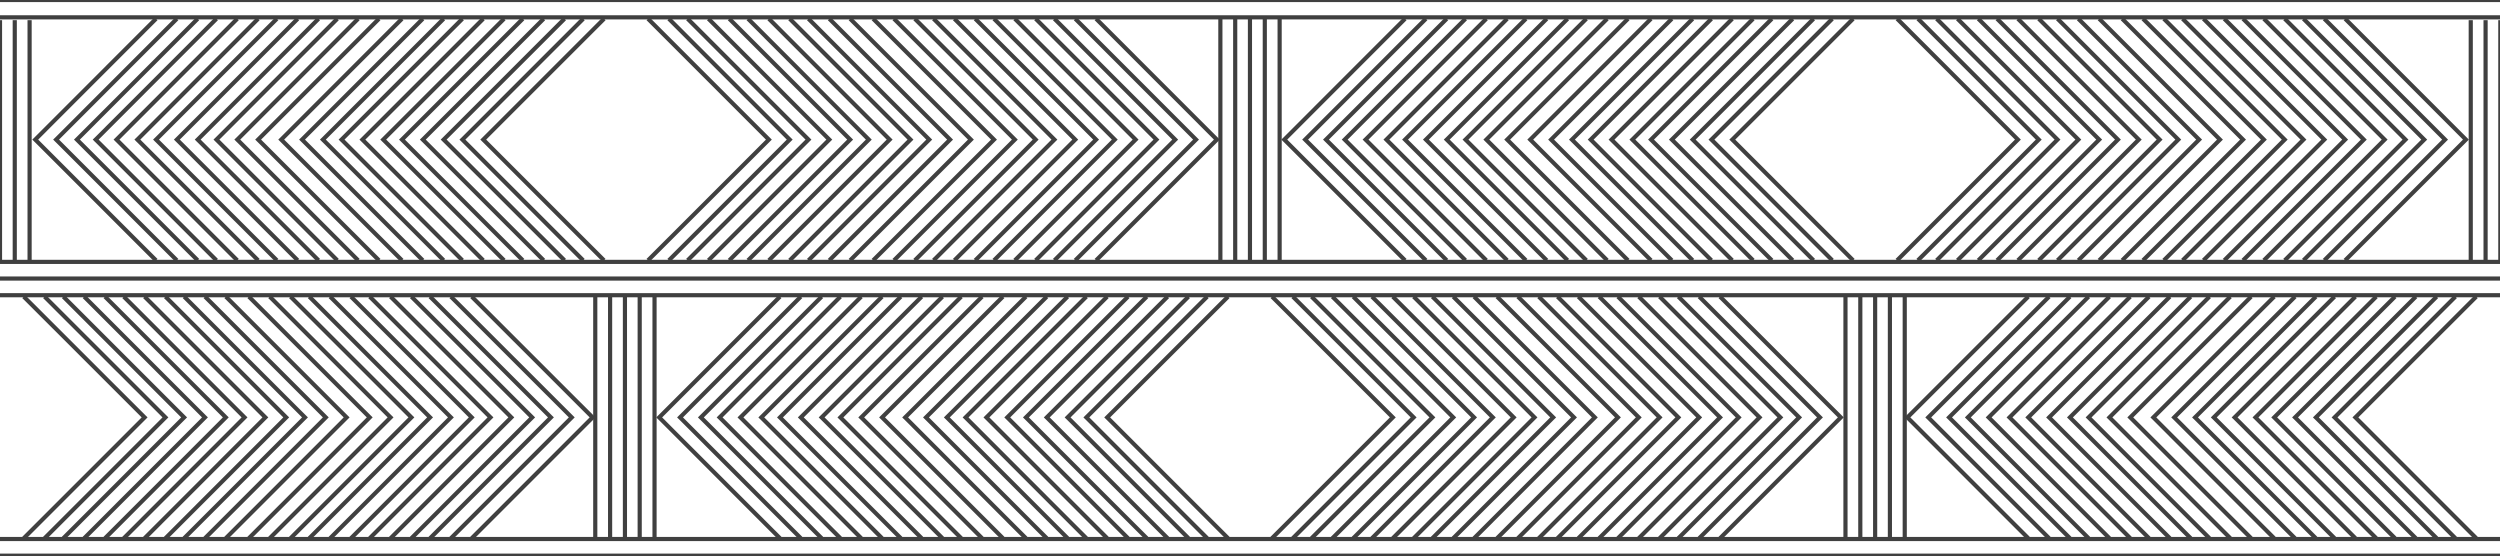
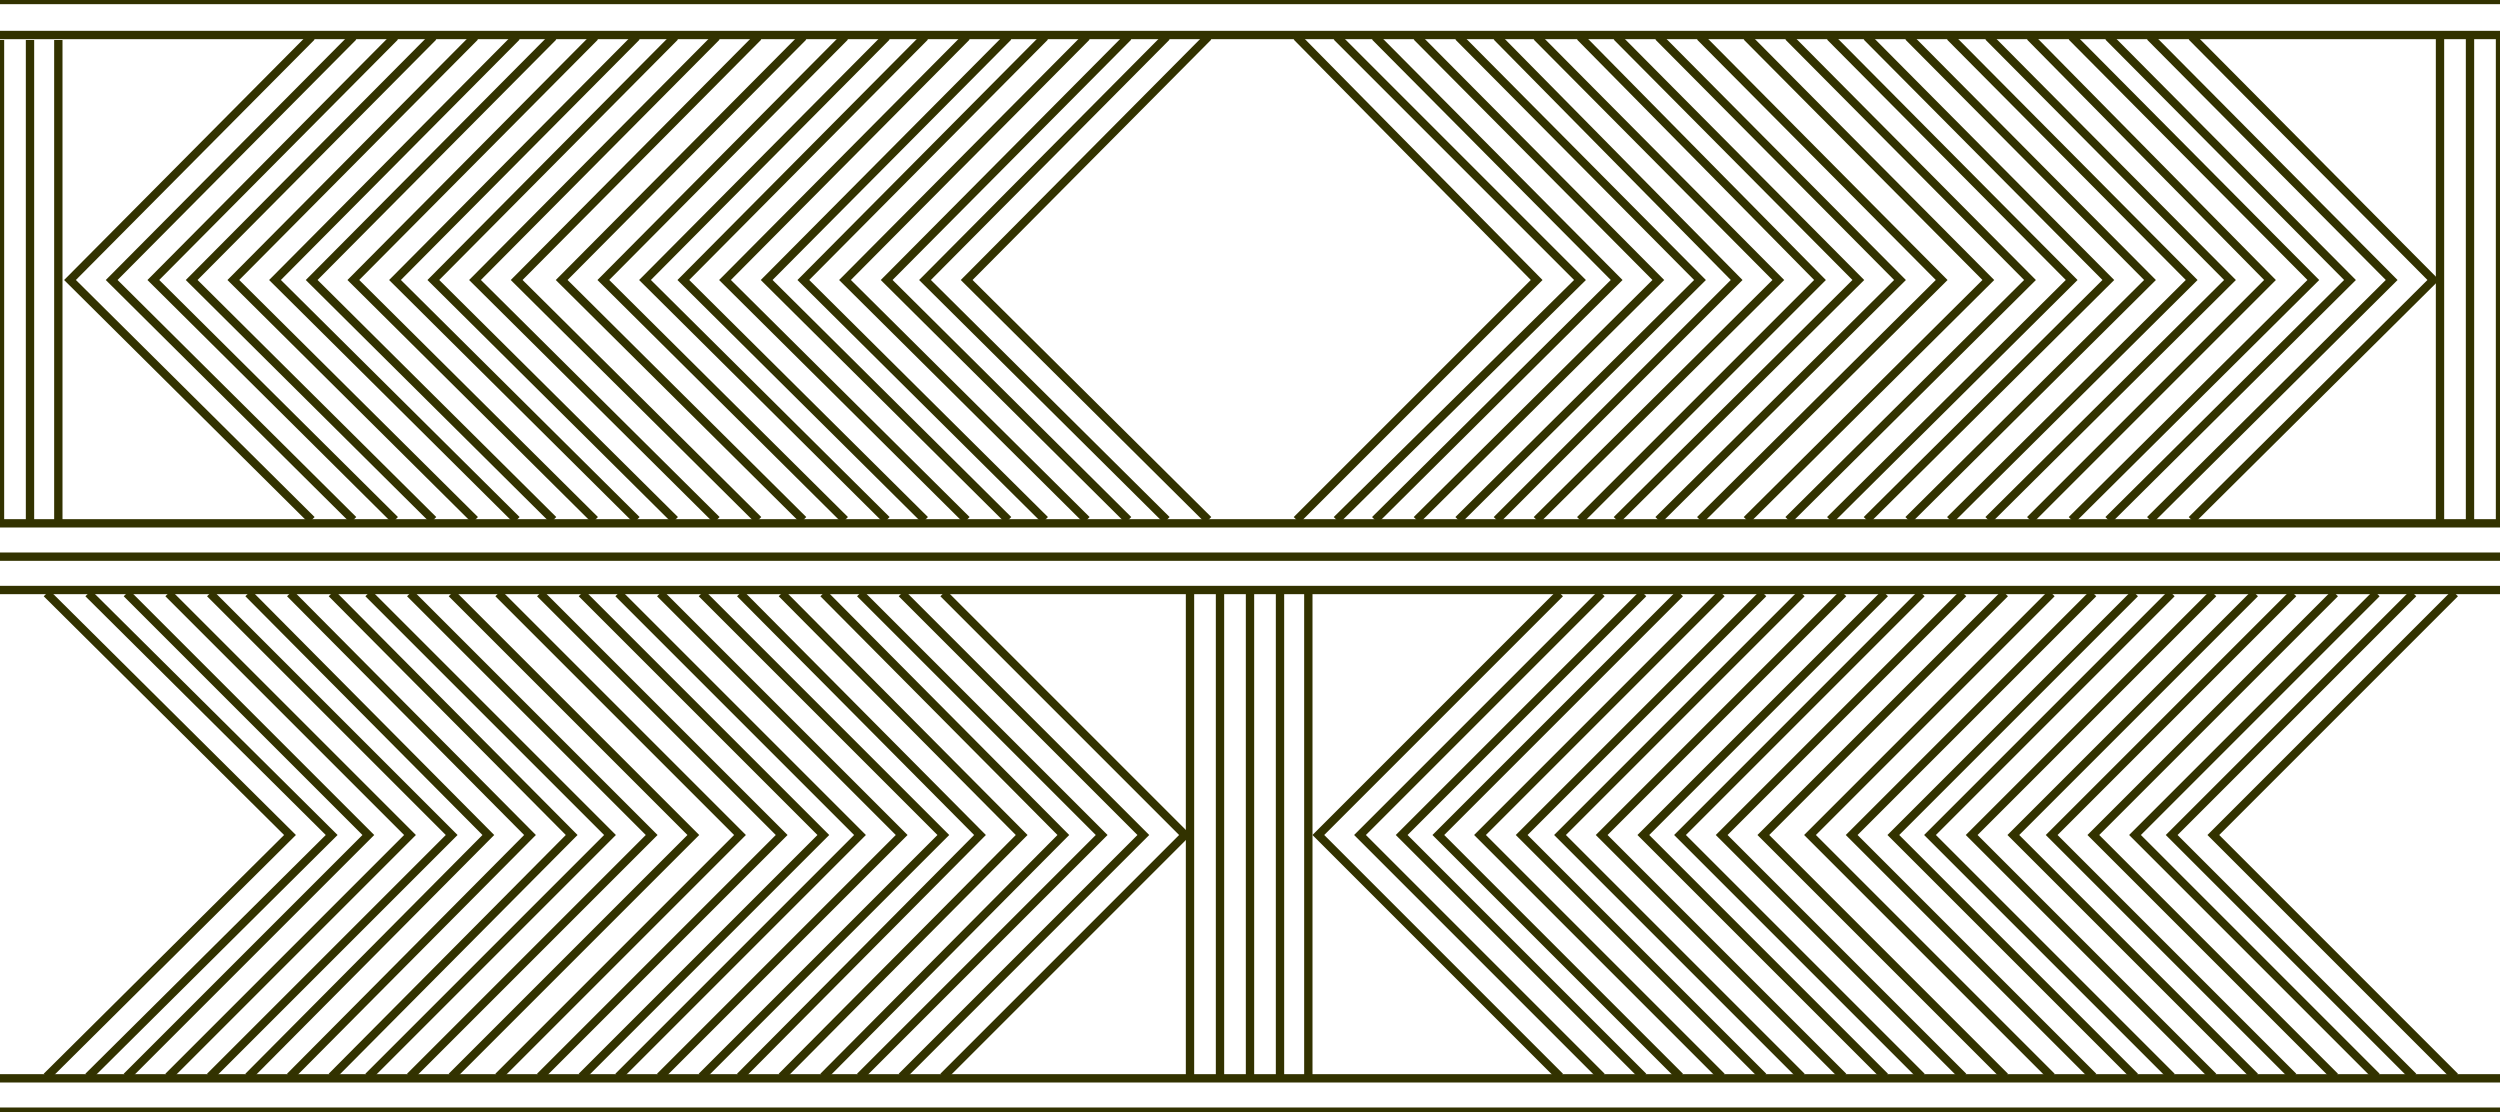
- <svg xmlns="http://www.w3.org/2000/svg" version="1.1" id="Layer_1" x="0px" y="0px" viewBox="0 0 299.95 66.67" style="enable-background:new 0 0 299.95 66.67;" xml:space="preserve">
+ <svg xmlns="http://www.w3.org/2000/svg" version="1.1" id="Layer_1" x="0px" y="0px" viewBox="0 0 150 66.7" style="enable-background:new 0 0 150 66.7;" xml:space="preserve">
  <style type="text/css">
- 	.st0{fill:none;stroke:#404040;stroke-width:0.5;stroke-miterlimit:10;}
+ 	.st0{fill:none;stroke:#323200;stroke-width:0.5;stroke-miterlimit:10;}
</style>
  <g>
-     <line class="st0" x1="-0.02" y1="33.42" x2="299.98" y2="33.42" />
-     <line class="st0" x1="-0.02" y1="31.42" x2="299.98" y2="31.42" />
-     <line class="st0" x1="-0.02" y1="35.42" x2="299.98" y2="35.42" />
-   </g>
-   <g>
-     <line class="st0" x1="-0.03" y1="66.67" x2="299.98" y2="66.67" />
-     <line class="st0" x1="-0.03" y1="64.67" x2="299.98" y2="64.67" />
-   </g>
-   <line class="st0" x1="-0.02" y1="2.08" x2="299.98" y2="2.08" />
-   <line class="st0" x1="-0.03" y1="0" x2="299.98" y2="0" />
-   <g>
-     <line class="st0" x1="149.97" y1="2.25" x2="149.97" y2="31.25" />
-     <line class="st0" x1="151.75" y1="2.25" x2="151.75" y2="31.25" />
-     <line class="st0" x1="153.53" y1="2.25" x2="153.53" y2="31.25" />
-     <line class="st0" x1="148.2" y1="2.25" x2="148.2" y2="31.25" />
-     <line class="st0" x1="146.42" y1="2.25" x2="146.42" y2="31.25" />
-   </g>
-   <g>
-     <line class="st0" x1="0" y1="2.42" x2="0" y2="31.42" />
-     <line class="st0" x1="1.77" y1="2.42" x2="1.77" y2="31.42" />
-     <line class="st0" x1="3.55" y1="2.42" x2="3.55" y2="31.42" />
-   </g>
-   <g>
-     <line class="st0" x1="74.98" y1="35.58" x2="74.98" y2="64.58" />
-     <line class="st0" x1="76.75" y1="35.58" x2="76.75" y2="64.58" />
-     <line class="st0" x1="78.53" y1="35.58" x2="78.53" y2="64.58" />
-     <line class="st0" x1="73.2" y1="35.58" x2="73.2" y2="64.58" />
-     <line class="st0" x1="71.42" y1="35.58" x2="71.42" y2="64.58" />
-   </g>
-   <g>
-     <line class="st0" x1="224.98" y1="35.58" x2="224.98" y2="64.58" />
-     <line class="st0" x1="226.75" y1="35.58" x2="226.75" y2="64.58" />
-     <line class="st0" x1="228.53" y1="35.58" x2="228.53" y2="64.58" />
-     <line class="st0" x1="223.2" y1="35.58" x2="223.2" y2="64.58" />
-     <line class="st0" x1="221.42" y1="35.58" x2="221.42" y2="64.58" />
-   </g>
-   <g>
-     <line class="st0" x1="299.99" y1="2.42" x2="299.99" y2="31.42" />
-     <line class="st0" x1="298.22" y1="2.42" x2="298.22" y2="31.42" />
-     <line class="st0" x1="296.44" y1="2.42" x2="296.44" y2="31.42" />
-   </g>
-   <g>
-     <polyline class="st0" points="18.72,2.25 4.23,16.75 18.72,31.24  " />
-     <polyline class="st0" points="21.22,2.25 6.73,16.75 21.22,31.24  " />
-     <polyline class="st0" points="23.72,2.25 9.23,16.75 23.72,31.24  " />
-     <polyline class="st0" points="25.97,2.25 11.48,16.75 25.97,31.24  " />
-     <polyline class="st0" points="28.47,2.25 13.98,16.75 28.47,31.24  " />
-     <polyline class="st0" points="30.97,2.25 16.48,16.75 30.97,31.24  " />
-     <polyline class="st0" points="33.22,2.25 18.72,16.75 33.22,31.24  " />
-     <polyline class="st0" points="35.72,2.25 21.22,16.75 35.72,31.24  " />
-     <polyline class="st0" points="38.22,2.25 23.72,16.75 38.22,31.24  " />
-     <polyline class="st0" points="40.47,2.25 25.97,16.75 40.47,31.24  " />
-     <polyline class="st0" points="42.97,2.25 28.47,16.75 42.97,31.24  " />
-     <polyline class="st0" points="45.47,2.25 30.97,16.75 45.47,31.24  " />
-     <polyline class="st0" points="48.23,2.25 33.74,16.75 48.23,31.24  " />
-     <polyline class="st0" points="50.73,2.25 36.24,16.75 50.73,31.24  " />
-     <polyline class="st0" points="53.23,2.25 38.74,16.75 53.23,31.24  " />
-     <polyline class="st0" points="55.48,2.25 40.98,16.75 55.48,31.24  " />
-     <polyline class="st0" points="57.98,2.25 43.48,16.75 57.98,31.24  " />
-     <polyline class="st0" points="60.48,2.25 45.98,16.75 60.48,31.24  " />
-     <polyline class="st0" points="62.73,2.25 48.23,16.75 62.73,31.24  " />
-     <polyline class="st0" points="65.23,2.25 50.73,16.75 65.23,31.24  " />
-     <polyline class="st0" points="67.73,2.25 53.23,16.75 67.73,31.24  " />
-     <polyline class="st0" points="69.98,2.25 55.48,16.75 69.97,31.24  " />
-     <polyline class="st0" points="72.48,2.25 57.98,16.75 72.47,31.24  " />
-   </g>
-   <g>
-     <polyline class="st0" points="131.51,31.24 146,16.75 131.51,2.25  " />
-     <polyline class="st0" points="129.01,31.24 143.5,16.75 129.01,2.25  " />
-     <polyline class="st0" points="126.51,31.24 141,16.75 126.51,2.25  " />
-     <polyline class="st0" points="124.26,31.24 138.75,16.75 124.26,2.25  " />
-     <polyline class="st0" points="121.76,31.24 136.25,16.75 121.76,2.25  " />
-     <polyline class="st0" points="119.26,31.24 133.75,16.75 119.26,2.25  " />
-     <polyline class="st0" points="117.01,31.24 131.51,16.75 117.01,2.25  " />
-     <polyline class="st0" points="114.51,31.24 129.01,16.75 114.51,2.25  " />
-     <polyline class="st0" points="112.01,31.24 126.51,16.75 112.01,2.25  " />
-     <polyline class="st0" points="109.76,31.24 124.26,16.75 109.76,2.25  " />
-     <polyline class="st0" points="107.26,31.24 121.76,16.75 107.26,2.25  " />
-     <polyline class="st0" points="104.76,31.24 119.26,16.75 104.76,2.25  " />
-     <polyline class="st0" points="102,31.24 116.49,16.75 102,2.25  " />
-     <polyline class="st0" points="99.5,31.24 113.99,16.75 99.5,2.25  " />
-     <polyline class="st0" points="97,31.24 111.49,16.75 97,2.25  " />
-     <polyline class="st0" points="94.75,31.24 109.24,16.75 94.75,2.25  " />
-     <polyline class="st0" points="92.25,31.24 106.74,16.75 92.25,2.25  " />
-     <polyline class="st0" points="89.75,31.24 104.24,16.75 89.75,2.25  " />
-     <polyline class="st0" points="87.5,31.24 102,16.75 87.5,2.25  " />
-     <polyline class="st0" points="85,31.24 99.5,16.75 85,2.25  " />
-     <polyline class="st0" points="82.5,31.24 97,16.75 82.5,2.25  " />
-     <polyline class="st0" points="80.25,31.24 94.75,16.75 80.25,2.25  " />
-     <polyline class="st0" points="77.75,31.24 92.25,16.75 77.75,2.25  " />
-   </g>
-   <g>
-     <polyline class="st0" points="168.58,2.25 154.09,16.75 168.58,31.24  " />
-     <polyline class="st0" points="171.08,2.25 156.59,16.75 171.08,31.24  " />
-     <polyline class="st0" points="173.58,2.25 159.09,16.75 173.58,31.24  " />
-     <polyline class="st0" points="175.83,2.25 161.34,16.75 175.83,31.24  " />
-     <polyline class="st0" points="178.33,2.25 163.84,16.75 178.33,31.24  " />
-     <polyline class="st0" points="180.83,2.25 166.34,16.75 180.83,31.24  " />
-     <polyline class="st0" points="183.08,2.25 168.58,16.75 183.08,31.24  " />
-     <polyline class="st0" points="185.58,2.25 171.08,16.75 185.58,31.24  " />
-     <polyline class="st0" points="188.08,2.25 173.58,16.75 188.08,31.24  " />
-     <polyline class="st0" points="190.33,2.25 175.83,16.75 190.33,31.24  " />
-     <polyline class="st0" points="192.83,2.25 178.33,16.75 192.83,31.24  " />
-     <polyline class="st0" points="195.33,2.25 180.83,16.75 195.33,31.24  " />
-     <polyline class="st0" points="198.09,2.25 183.6,16.75 198.09,31.24  " />
-     <polyline class="st0" points="200.59,2.25 186.1,16.75 200.59,31.24  " />
-     <polyline class="st0" points="203.09,2.25 188.6,16.75 203.09,31.24  " />
-     <polyline class="st0" points="205.34,2.25 190.85,16.75 205.34,31.24  " />
-     <polyline class="st0" points="207.84,2.25 193.35,16.75 207.84,31.24  " />
-     <polyline class="st0" points="210.34,2.25 195.85,16.75 210.34,31.24  " />
-     <polyline class="st0" points="212.59,2.25 198.09,16.75 212.59,31.24  " />
-     <polyline class="st0" points="215.09,2.25 200.59,16.75 215.09,31.24  " />
-     <polyline class="st0" points="217.59,2.25 203.09,16.75 217.59,31.24  " />
-     <polyline class="st0" points="219.84,2.25 205.34,16.75 219.84,31.24  " />
-     <polyline class="st0" points="222.34,2.25 207.84,16.75 222.34,31.24  " />
-   </g>
-   <g>
-     <polyline class="st0" points="281.37,31.24 295.86,16.75 281.37,2.25  " />
-     <polyline class="st0" points="278.87,31.24 293.36,16.75 278.87,2.25  " />
-     <polyline class="st0" points="276.37,31.24 290.86,16.75 276.37,2.25  " />
-     <polyline class="st0" points="274.12,31.24 288.61,16.75 274.12,2.25  " />
-     <polyline class="st0" points="271.62,31.24 286.11,16.75 271.62,2.25  " />
-     <polyline class="st0" points="269.12,31.24 283.61,16.75 269.12,2.25  " />
-     <polyline class="st0" points="266.87,31.24 281.37,16.75 266.87,2.25  " />
-     <polyline class="st0" points="264.37,31.24 278.87,16.75 264.37,2.25  " />
-     <polyline class="st0" points="261.87,31.24 276.37,16.75 261.87,2.25  " />
-     <polyline class="st0" points="259.62,31.24 274.12,16.75 259.62,2.25  " />
-     <polyline class="st0" points="257.12,31.24 271.62,16.75 257.12,2.25  " />
-     <polyline class="st0" points="254.62,31.24 269.12,16.75 254.62,2.25  " />
-     <polyline class="st0" points="251.86,31.24 266.35,16.75 251.86,2.25  " />
-     <polyline class="st0" points="249.36,31.24 263.85,16.75 249.36,2.25  " />
-     <polyline class="st0" points="246.86,31.24 261.35,16.75 246.86,2.25  " />
-     <polyline class="st0" points="244.61,31.24 259.11,16.75 244.61,2.25  " />
-     <polyline class="st0" points="242.11,31.24 256.61,16.75 242.11,2.25  " />
-     <polyline class="st0" points="239.61,31.24 254.11,16.75 239.61,2.25  " />
-     <polyline class="st0" points="237.36,31.24 251.86,16.75 237.36,2.25  " />
-     <polyline class="st0" points="234.86,31.24 249.36,16.75 234.86,2.25  " />
-     <polyline class="st0" points="232.36,31.24 246.86,16.75 232.36,2.25  " />
-     <polyline class="st0" points="230.11,31.24 244.61,16.75 230.12,2.25  " />
-     <polyline class="st0" points="227.61,31.24 242.11,16.75 227.62,2.25  " />
-   </g>
-   <g>
-     <polyline class="st0" points="93.58,35.59 79.09,50.08 93.58,64.58  " />
-     <polyline class="st0" points="96.08,35.59 81.59,50.08 96.08,64.58  " />
-     <polyline class="st0" points="98.58,35.59 84.09,50.08 98.58,64.58  " />
-     <polyline class="st0" points="100.83,35.59 86.34,50.08 100.83,64.58  " />
-     <polyline class="st0" points="103.33,35.59 88.84,50.08 103.33,64.58  " />
-     <polyline class="st0" points="105.83,35.59 91.34,50.08 105.83,64.58  " />
-     <polyline class="st0" points="108.08,35.59 93.58,50.08 108.08,64.58  " />
-     <polyline class="st0" points="110.58,35.59 96.08,50.08 110.58,64.58  " />
-     <polyline class="st0" points="113.08,35.59 98.58,50.08 113.08,64.58  " />
-     <polyline class="st0" points="115.33,35.59 100.83,50.08 115.33,64.58  " />
-     <polyline class="st0" points="117.83,35.59 103.33,50.08 117.83,64.58  " />
-     <polyline class="st0" points="120.33,35.59 105.83,50.08 120.33,64.58  " />
-     <polyline class="st0" points="123.09,35.59 108.6,50.08 123.09,64.58  " />
-     <polyline class="st0" points="125.59,35.59 111.1,50.08 125.59,64.58  " />
-     <polyline class="st0" points="128.09,35.59 113.6,50.08 128.09,64.58  " />
-     <polyline class="st0" points="130.34,35.59 115.85,50.08 130.34,64.58  " />
-     <polyline class="st0" points="132.84,35.59 118.35,50.08 132.84,64.58  " />
-     <polyline class="st0" points="135.34,35.59 120.85,50.08 135.34,64.58  " />
-     <polyline class="st0" points="137.59,35.59 123.09,50.08 137.59,64.58  " />
-     <polyline class="st0" points="140.09,35.59 125.59,50.08 140.09,64.58  " />
-     <polyline class="st0" points="142.59,35.59 128.09,50.08 142.59,64.58  " />
-     <polyline class="st0" points="144.84,35.59 130.34,50.08 144.84,64.58  " />
-     <polyline class="st0" points="147.34,35.59 132.84,50.08 147.34,64.58  " />
-   </g>
-   <g>
-     <polyline class="st0" points="243.35,35.59 228.85,50.08 243.35,64.58  " />
-     <polyline class="st0" points="245.85,35.59 231.35,50.08 245.85,64.58  " />
-     <polyline class="st0" points="248.35,35.59 233.85,50.08 248.35,64.58  " />
-     <polyline class="st0" points="250.59,35.59 236.1,50.08 250.59,64.58  " />
-     <polyline class="st0" points="253.09,35.59 238.6,50.08 253.09,64.58  " />
-     <polyline class="st0" points="255.59,35.59 241.1,50.08 255.59,64.58  " />
-     <polyline class="st0" points="257.84,35.59 243.35,50.08 257.84,64.58  " />
-     <polyline class="st0" points="260.34,35.59 245.85,50.08 260.34,64.58  " />
-     <polyline class="st0" points="262.84,35.59 248.35,50.08 262.84,64.58  " />
-     <polyline class="st0" points="265.09,35.59 250.59,50.08 265.09,64.58  " />
-     <polyline class="st0" points="267.59,35.59 253.09,50.08 267.59,64.58  " />
-     <polyline class="st0" points="270.09,35.59 255.59,50.08 270.09,64.58  " />
-     <polyline class="st0" points="272.86,35.59 258.36,50.08 272.85,64.58  " />
-     <polyline class="st0" points="275.36,35.59 260.86,50.08 275.35,64.58  " />
-     <polyline class="st0" points="277.86,35.59 263.36,50.08 277.85,64.58  " />
-     <polyline class="st0" points="280.1,35.59 265.61,50.08 280.1,64.58  " />
-     <polyline class="st0" points="282.6,35.59 268.11,50.08 282.6,64.58  " />
-     <polyline class="st0" points="285.1,35.59 270.61,50.08 285.1,64.58  " />
-     <polyline class="st0" points="287.35,35.59 272.86,50.08 287.35,64.58  " />
-     <polyline class="st0" points="289.85,35.59 275.36,50.08 289.85,64.58  " />
-     <polyline class="st0" points="292.35,35.59 277.86,50.08 292.35,64.58  " />
-     <polyline class="st0" points="294.6,35.59 280.1,50.08 294.6,64.58  " />
-     <polyline class="st0" points="297.1,35.59 282.6,50.08 297.1,64.58  " />
-   </g>
-   <g>
-     <polyline class="st0" points="206.37,64.58 220.86,50.08 206.37,35.59  " />
-     <polyline class="st0" points="203.87,64.58 218.36,50.08 203.87,35.59  " />
-     <polyline class="st0" points="201.37,64.58 215.86,50.08 201.37,35.59  " />
-     <polyline class="st0" points="199.12,64.58 213.61,50.08 199.12,35.59  " />
-     <polyline class="st0" points="196.62,64.58 211.11,50.08 196.62,35.59  " />
-     <polyline class="st0" points="194.12,64.58 208.61,50.08 194.12,35.59  " />
-     <polyline class="st0" points="191.87,64.58 206.37,50.08 191.87,35.59  " />
-     <polyline class="st0" points="189.37,64.58 203.87,50.08 189.37,35.59  " />
-     <polyline class="st0" points="186.87,64.58 201.37,50.08 186.87,35.59  " />
-     <polyline class="st0" points="184.62,64.58 199.12,50.08 184.62,35.59  " />
-     <polyline class="st0" points="182.12,64.58 196.62,50.08 182.12,35.59  " />
-     <polyline class="st0" points="179.62,64.58 194.12,50.08 179.62,35.59  " />
-     <polyline class="st0" points="176.86,64.58 191.35,50.08 176.86,35.59  " />
-     <polyline class="st0" points="174.36,64.58 188.85,50.08 174.36,35.59  " />
-     <polyline class="st0" points="171.86,64.58 186.35,50.08 171.86,35.59  " />
-     <polyline class="st0" points="169.61,64.58 184.11,50.08 169.61,35.59  " />
-     <polyline class="st0" points="167.11,64.58 181.61,50.08 167.11,35.59  " />
-     <polyline class="st0" points="164.61,64.58 179.11,50.08 164.61,35.59  " />
-     <polyline class="st0" points="162.36,64.58 176.86,50.08 162.36,35.59  " />
-     <polyline class="st0" points="159.86,64.58 174.36,50.08 159.86,35.59  " />
-     <polyline class="st0" points="157.36,64.58 171.86,50.08 157.36,35.59  " />
-     <polyline class="st0" points="155.11,64.58 169.61,50.08 155.12,35.59  " />
-     <polyline class="st0" points="152.61,64.58 167.11,50.08 152.62,35.59  " />
-   </g>
-   <g>
-     <polyline class="st0" points="56.6,64.58 71.1,50.08 56.6,35.59  " />
-     <polyline class="st0" points="54.1,64.58 68.6,50.08 54.1,35.59  " />
-     <polyline class="st0" points="51.6,64.58 66.1,50.08 51.6,35.59  " />
-     <polyline class="st0" points="49.36,64.58 63.85,50.08 49.36,35.59  " />
-     <polyline class="st0" points="46.86,64.58 61.35,50.08 46.86,35.59  " />
-     <polyline class="st0" points="44.36,64.58 58.85,50.08 44.36,35.59  " />
-     <polyline class="st0" points="42.11,64.58 56.6,50.08 42.11,35.59  " />
-     <polyline class="st0" points="39.61,64.58 54.1,50.08 39.61,35.59  " />
-     <polyline class="st0" points="37.11,64.58 51.6,50.08 37.11,35.59  " />
-     <polyline class="st0" points="34.86,64.58 49.36,50.08 34.86,35.59  " />
-     <polyline class="st0" points="32.36,64.58 46.86,50.08 32.36,35.59  " />
-     <polyline class="st0" points="29.86,64.58 44.36,50.08 29.86,35.59  " />
-     <polyline class="st0" points="27.09,64.58 41.59,50.08 27.1,35.59  " />
-     <polyline class="st0" points="24.59,64.58 39.09,50.08 24.6,35.59  " />
-     <polyline class="st0" points="22.09,64.58 36.59,50.08 22.1,35.59  " />
-     <polyline class="st0" points="19.85,64.58 34.34,50.08 19.85,35.59  " />
-     <polyline class="st0" points="17.35,64.58 31.84,50.08 17.35,35.59  " />
-     <polyline class="st0" points="14.85,64.58 29.34,50.08 14.85,35.59  " />
-     <polyline class="st0" points="12.6,64.58 27.09,50.08 12.6,35.59  " />
-     <polyline class="st0" points="10.1,64.58 24.59,50.08 10.1,35.59  " />
-     <polyline class="st0" points="7.6,64.58 22.09,50.08 7.6,35.59  " />
-     <polyline class="st0" points="5.35,64.58 19.85,50.08 5.35,35.59  " />
-     <polyline class="st0" points="2.85,64.58 17.35,50.08 2.85,35.59  " />
+     <line class="st0" x1="0" y1="33.4" x2="300" y2="33.4" />
+     <line class="st0" x1="0" y1="31.4" x2="300" y2="31.4" />
+     <line class="st0" x1="0" y1="35.4" x2="300" y2="35.4" />
+   </g>
+   <g>
+     <line class="st0" x1="0" y1="66.7" x2="300" y2="66.7" />
+     <line class="st0" x1="0" y1="64.7" x2="300" y2="64.7" />
+   </g>
+   <line class="st0" x1="0" y1="2.1" x2="300" y2="2.1" />
+   <line class="st0" x1="0" y1="0" x2="300" y2="0" />
+   <g>
+     <line class="st0" x1="150" y1="2.2" x2="150" y2="31.2" />
+     <line class="st0" x1="151.8" y1="2.2" x2="151.8" y2="31.2" />
+     <line class="st0" x1="153.5" y1="2.2" x2="153.5" y2="31.2" />
+     <line class="st0" x1="148.2" y1="2.2" x2="148.2" y2="31.2" />
+     <line class="st0" x1="146.4" y1="2.2" x2="146.4" y2="31.2" />
+   </g>
+   <g>
+     <line class="st0" x1="0" y1="2.4" x2="0" y2="31.4" />
+     <line class="st0" x1="1.8" y1="2.4" x2="1.8" y2="31.4" />
+     <line class="st0" x1="3.5" y1="2.4" x2="3.5" y2="31.4" />
+   </g>
+   <g>
+     <line class="st0" x1="75" y1="35.6" x2="75" y2="64.6" />
+     <line class="st0" x1="76.8" y1="35.6" x2="76.8" y2="64.6" />
+     <line class="st0" x1="78.5" y1="35.6" x2="78.5" y2="64.6" />
+     <line class="st0" x1="73.2" y1="35.6" x2="73.2" y2="64.6" />
+     <line class="st0" x1="71.4" y1="35.6" x2="71.4" y2="64.6" />
+   </g>
+   <g>
+     <line class="st0" x1="225" y1="35.6" x2="225" y2="64.6" />
+     <line class="st0" x1="226.8" y1="35.6" x2="226.8" y2="64.6" />
+     <line class="st0" x1="228.5" y1="35.6" x2="228.5" y2="64.6" />
+     <line class="st0" x1="223.2" y1="35.6" x2="223.2" y2="64.6" />
+     <line class="st0" x1="221.4" y1="35.6" x2="221.4" y2="64.6" />
+   </g>
+   <g>
+     <line class="st0" x1="300" y1="2.4" x2="300" y2="31.4" />
+     <line class="st0" x1="298.2" y1="2.4" x2="298.2" y2="31.4" />
+     <line class="st0" x1="296.4" y1="2.4" x2="296.4" y2="31.4" />
+   </g>
+   <g>
+     <polyline class="st0" points="18.7,2.2 4.2,16.8 18.7,31.2  " />
+     <polyline class="st0" points="21.2,2.2 6.7,16.8 21.2,31.2  " />
+     <polyline class="st0" points="23.7,2.2 9.2,16.8 23.7,31.2  " />
+     <polyline class="st0" points="26,2.2 11.5,16.8 26,31.2  " />
+     <polyline class="st0" points="28.5,2.2 14,16.8 28.5,31.2  " />
+     <polyline class="st0" points="31,2.2 16.5,16.8 31,31.2  " />
+     <polyline class="st0" points="33.2,2.2 18.7,16.8 33.2,31.2  " />
+     <polyline class="st0" points="35.7,2.2 21.2,16.8 35.7,31.2  " />
+     <polyline class="st0" points="38.2,2.2 23.7,16.8 38.2,31.2  " />
+     <polyline class="st0" points="40.5,2.2 26,16.8 40.5,31.2  " />
+     <polyline class="st0" points="43,2.2 28.5,16.8 43,31.2  " />
+     <polyline class="st0" points="45.5,2.2 31,16.8 45.5,31.2  " />
+     <polyline class="st0" points="48.2,2.2 33.7,16.8 48.2,31.2  " />
+     <polyline class="st0" points="50.7,2.2 36.2,16.8 50.7,31.2  " />
+     <polyline class="st0" points="53.2,2.2 38.7,16.8 53.2,31.2  " />
+     <polyline class="st0" points="55.5,2.2 41,16.8 55.5,31.2  " />
+     <polyline class="st0" points="58,2.2 43.5,16.8 58,31.2  " />
+     <polyline class="st0" points="60.5,2.2 46,16.8 60.5,31.2  " />
+     <polyline class="st0" points="62.7,2.2 48.2,16.8 62.7,31.2  " />
+     <polyline class="st0" points="65.2,2.2 50.7,16.8 65.2,31.2  " />
+     <polyline class="st0" points="67.7,2.2 53.2,16.8 67.7,31.2  " />
+     <polyline class="st0" points="70,2.2 55.5,16.8 70,31.2  " />
+     <polyline class="st0" points="72.5,2.2 58,16.8 72.5,31.2  " />
+   </g>
+   <g>
+     <polyline class="st0" points="131.5,31.2 146,16.8 131.5,2.2  " />
+     <polyline class="st0" points="129,31.2 143.5,16.8 129,2.2  " />
+     <polyline class="st0" points="126.5,31.2 141,16.8 126.5,2.2  " />
+     <polyline class="st0" points="124.3,31.2 138.8,16.8 124.3,2.2  " />
+     <polyline class="st0" points="121.8,31.2 136.2,16.8 121.8,2.2  " />
+     <polyline class="st0" points="119.3,31.2 133.8,16.8 119.3,2.2  " />
+     <polyline class="st0" points="117,31.2 131.5,16.8 117,2.2  " />
+     <polyline class="st0" points="114.5,31.2 129,16.8 114.5,2.2  " />
+     <polyline class="st0" points="112,31.2 126.5,16.8 112,2.2  " />
+     <polyline class="st0" points="109.8,31.2 124.3,16.8 109.8,2.2  " />
+     <polyline class="st0" points="107.3,31.2 121.8,16.8 107.3,2.2  " />
+     <polyline class="st0" points="104.8,31.2 119.3,16.8 104.8,2.2  " />
+     <polyline class="st0" points="102,31.2 116.5,16.8 102,2.2  " />
+     <polyline class="st0" points="99.5,31.2 114,16.8 99.5,2.2  " />
+     <polyline class="st0" points="97,31.2 111.5,16.8 97,2.2  " />
+     <polyline class="st0" points="94.8,31.2 109.2,16.8 94.8,2.2  " />
+     <polyline class="st0" points="92.2,31.2 106.7,16.8 92.2,2.2  " />
+     <polyline class="st0" points="89.8,31.2 104.2,16.8 89.8,2.2  " />
+     <polyline class="st0" points="87.5,31.2 102,16.8 87.5,2.2  " />
+     <polyline class="st0" points="85,31.2 99.5,16.8 85,2.2  " />
+     <polyline class="st0" points="82.5,31.2 97,16.8 82.5,2.2  " />
+     <polyline class="st0" points="80.2,31.2 94.8,16.8 80.2,2.2  " />
+     <polyline class="st0" points="77.8,31.2 92.2,16.8 77.8,2.2  " />
+   </g>
+   <g>
+     <polyline class="st0" points="168.6,2.2 154.1,16.8 168.6,31.2  " />
+     <polyline class="st0" points="171.1,2.2 156.6,16.8 171.1,31.2  " />
+     <polyline class="st0" points="173.6,2.2 159.1,16.8 173.6,31.2  " />
+     <polyline class="st0" points="175.8,2.2 161.3,16.8 175.8,31.2  " />
+     <polyline class="st0" points="178.3,2.2 163.8,16.8 178.3,31.2  " />
+     <polyline class="st0" points="180.8,2.2 166.3,16.8 180.8,31.2  " />
+     <polyline class="st0" points="183.1,2.2 168.6,16.8 183.1,31.2  " />
+     <polyline class="st0" points="185.6,2.2 171.1,16.8 185.6,31.2  " />
+     <polyline class="st0" points="188.1,2.2 173.6,16.8 188.1,31.2  " />
+     <polyline class="st0" points="190.3,2.2 175.8,16.8 190.3,31.2  " />
+     <polyline class="st0" points="192.8,2.2 178.3,16.8 192.8,31.2  " />
+     <polyline class="st0" points="195.3,2.2 180.8,16.8 195.3,31.2  " />
+     <polyline class="st0" points="198.1,2.2 183.6,16.8 198.1,31.2  " />
+     <polyline class="st0" points="200.6,2.2 186.1,16.8 200.6,31.2  " />
+     <polyline class="st0" points="203.1,2.2 188.6,16.8 203.1,31.2  " />
+     <polyline class="st0" points="205.3,2.2 190.9,16.8 205.3,31.2  " />
+     <polyline class="st0" points="207.8,2.2 193.4,16.8 207.8,31.2  " />
+     <polyline class="st0" points="210.3,2.2 195.9,16.8 210.3,31.2  " />
+     <polyline class="st0" points="212.6,2.2 198.1,16.8 212.6,31.2  " />
+     <polyline class="st0" points="215.1,2.2 200.6,16.8 215.1,31.2  " />
+     <polyline class="st0" points="217.6,2.2 203.1,16.8 217.6,31.2  " />
+     <polyline class="st0" points="219.8,2.2 205.3,16.8 219.8,31.2  " />
+     <polyline class="st0" points="222.3,2.2 207.8,16.8 222.3,31.2  " />
+   </g>
+   <g>
+     <polyline class="st0" points="281.4,31.2 295.9,16.8 281.4,2.2  " />
+     <polyline class="st0" points="278.9,31.2 293.4,16.8 278.9,2.2  " />
+     <polyline class="st0" points="276.4,31.2 290.9,16.8 276.4,2.2  " />
+     <polyline class="st0" points="274.1,31.2 288.6,16.8 274.1,2.2  " />
+     <polyline class="st0" points="271.6,31.2 286.1,16.8 271.6,2.2  " />
+     <polyline class="st0" points="269.1,31.2 283.6,16.8 269.1,2.2  " />
+     <polyline class="st0" points="266.9,31.2 281.4,16.8 266.9,2.2  " />
+     <polyline class="st0" points="264.4,31.2 278.9,16.8 264.4,2.2  " />
+     <polyline class="st0" points="261.9,31.2 276.4,16.8 261.9,2.2  " />
+     <polyline class="st0" points="259.6,31.2 274.1,16.8 259.6,2.2  " />
+     <polyline class="st0" points="257.1,31.2 271.6,16.8 257.1,2.2  " />
+     <polyline class="st0" points="254.6,31.2 269.1,16.8 254.6,2.2  " />
+     <polyline class="st0" points="251.9,31.2 266.4,16.8 251.9,2.2  " />
+     <polyline class="st0" points="249.4,31.2 263.9,16.8 249.4,2.2  " />
+     <polyline class="st0" points="246.9,31.2 261.4,16.8 246.9,2.2  " />
+     <polyline class="st0" points="244.6,31.2 259.1,16.8 244.6,2.2  " />
+     <polyline class="st0" points="242.1,31.2 256.6,16.8 242.1,2.2  " />
+     <polyline class="st0" points="239.6,31.2 254.1,16.8 239.6,2.2  " />
+     <polyline class="st0" points="237.4,31.2 251.9,16.8 237.4,2.2  " />
+     <polyline class="st0" points="234.9,31.2 249.4,16.8 234.9,2.2  " />
+     <polyline class="st0" points="232.4,31.2 246.9,16.8 232.4,2.2  " />
+     <polyline class="st0" points="230.1,31.2 244.6,16.8 230.1,2.2  " />
+     <polyline class="st0" points="227.6,31.2 242.1,16.8 227.6,2.2  " />
+   </g>
+   <g>
+     <polyline class="st0" points="93.6,35.6 79.1,50.1 93.6,64.6  " />
+     <polyline class="st0" points="96.1,35.6 81.6,50.1 96.1,64.6  " />
+     <polyline class="st0" points="98.6,35.6 84.1,50.1 98.6,64.6  " />
+     <polyline class="st0" points="100.8,35.6 86.3,50.1 100.8,64.6  " />
+     <polyline class="st0" points="103.3,35.6 88.8,50.1 103.3,64.6  " />
+     <polyline class="st0" points="105.8,35.6 91.3,50.1 105.8,64.6  " />
+     <polyline class="st0" points="108.1,35.6 93.6,50.1 108.1,64.6  " />
+     <polyline class="st0" points="110.6,35.6 96.1,50.1 110.6,64.6  " />
+     <polyline class="st0" points="113.1,35.6 98.6,50.1 113.1,64.6  " />
+     <polyline class="st0" points="115.3,35.6 100.8,50.1 115.3,64.6  " />
+     <polyline class="st0" points="117.8,35.6 103.3,50.1 117.8,64.6  " />
+     <polyline class="st0" points="120.3,35.6 105.8,50.1 120.3,64.6  " />
+     <polyline class="st0" points="123.1,35.6 108.6,50.1 123.1,64.6  " />
+     <polyline class="st0" points="125.6,35.6 111.1,50.1 125.6,64.6  " />
+     <polyline class="st0" points="128.1,35.6 113.6,50.1 128.1,64.6  " />
+     <polyline class="st0" points="130.3,35.6 115.8,50.1 130.3,64.6  " />
+     <polyline class="st0" points="132.8,35.6 118.3,50.1 132.8,64.6  " />
+     <polyline class="st0" points="135.3,35.6 120.8,50.1 135.3,64.6  " />
+     <polyline class="st0" points="137.6,35.6 123.1,50.1 137.6,64.6  " />
+     <polyline class="st0" points="140.1,35.6 125.6,50.1 140.1,64.6  " />
+     <polyline class="st0" points="142.6,35.6 128.1,50.1 142.6,64.6  " />
+     <polyline class="st0" points="144.8,35.6 130.3,50.1 144.8,64.6  " />
+     <polyline class="st0" points="147.3,35.6 132.8,50.1 147.3,64.6  " />
+   </g>
+   <g>
+     <polyline class="st0" points="243.4,35.6 228.9,50.1 243.4,64.6  " />
+     <polyline class="st0" points="245.9,35.6 231.4,50.1 245.9,64.6  " />
+     <polyline class="st0" points="248.4,35.6 233.9,50.1 248.4,64.6  " />
+     <polyline class="st0" points="250.6,35.6 236.1,50.1 250.6,64.6  " />
+     <polyline class="st0" points="253.1,35.6 238.6,50.1 253.1,64.6  " />
+     <polyline class="st0" points="255.6,35.6 241.1,50.1 255.6,64.6  " />
+     <polyline class="st0" points="257.8,35.6 243.4,50.1 257.8,64.6  " />
+     <polyline class="st0" points="260.3,35.6 245.9,50.1 260.3,64.6  " />
+     <polyline class="st0" points="262.8,35.6 248.4,50.1 262.8,64.6  " />
+     <polyline class="st0" points="265.1,35.6 250.6,50.1 265.1,64.6  " />
+     <polyline class="st0" points="267.6,35.6 253.1,50.1 267.6,64.6  " />
+     <polyline class="st0" points="270.1,35.6 255.6,50.1 270.1,64.6  " />
+     <polyline class="st0" points="272.9,35.6 258.4,50.1 272.9,64.6  " />
+     <polyline class="st0" points="275.4,35.6 260.9,50.1 275.4,64.6  " />
+     <polyline class="st0" points="277.9,35.6 263.4,50.1 277.9,64.6  " />
+     <polyline class="st0" points="280.1,35.6 265.6,50.1 280.1,64.6  " />
+     <polyline class="st0" points="282.6,35.6 268.1,50.1 282.6,64.6  " />
+     <polyline class="st0" points="285.1,35.6 270.6,50.1 285.1,64.6  " />
+     <polyline class="st0" points="287.4,35.6 272.9,50.1 287.4,64.6  " />
+     <polyline class="st0" points="289.9,35.6 275.4,50.1 289.9,64.6  " />
+     <polyline class="st0" points="292.4,35.6 277.9,50.1 292.4,64.6  " />
+     <polyline class="st0" points="294.6,35.6 280.1,50.1 294.6,64.6  " />
+     <polyline class="st0" points="297.1,35.6 282.6,50.1 297.1,64.6  " />
+   </g>
+   <g>
+     <polyline class="st0" points="206.4,64.6 220.9,50.1 206.4,35.6  " />
+     <polyline class="st0" points="203.9,64.6 218.4,50.1 203.9,35.6  " />
+     <polyline class="st0" points="201.4,64.6 215.9,50.1 201.4,35.6  " />
+     <polyline class="st0" points="199.1,64.6 213.6,50.1 199.1,35.6  " />
+     <polyline class="st0" points="196.6,64.6 211.1,50.1 196.6,35.6  " />
+     <polyline class="st0" points="194.1,64.6 208.6,50.1 194.1,35.6  " />
+     <polyline class="st0" points="191.9,64.6 206.4,50.1 191.9,35.6  " />
+     <polyline class="st0" points="189.4,64.6 203.9,50.1 189.4,35.6  " />
+     <polyline class="st0" points="186.9,64.6 201.4,50.1 186.9,35.6  " />
+     <polyline class="st0" points="184.6,64.6 199.1,50.1 184.6,35.6  " />
+     <polyline class="st0" points="182.1,64.6 196.6,50.1 182.1,35.6  " />
+     <polyline class="st0" points="179.6,64.6 194.1,50.1 179.6,35.6  " />
+     <polyline class="st0" points="176.9,64.6 191.4,50.1 176.9,35.6  " />
+     <polyline class="st0" points="174.4,64.6 188.9,50.1 174.4,35.6  " />
+     <polyline class="st0" points="171.9,64.6 186.4,50.1 171.9,35.6  " />
+     <polyline class="st0" points="169.6,64.6 184.1,50.1 169.6,35.6  " />
+     <polyline class="st0" points="167.1,64.6 181.6,50.1 167.1,35.6  " />
+     <polyline class="st0" points="164.6,64.6 179.1,50.1 164.6,35.6  " />
+     <polyline class="st0" points="162.4,64.6 176.9,50.1 162.4,35.6  " />
+     <polyline class="st0" points="159.9,64.6 174.4,50.1 159.9,35.6  " />
+     <polyline class="st0" points="157.4,64.6 171.9,50.1 157.4,35.6  " />
+     <polyline class="st0" points="155.1,64.6 169.6,50.1 155.1,35.6  " />
+     <polyline class="st0" points="152.6,64.6 167.1,50.1 152.6,35.6  " />
+   </g>
+   <g>
+     <polyline class="st0" points="56.6,64.6 71.1,50.1 56.6,35.6  " />
+     <polyline class="st0" points="54.1,64.6 68.6,50.1 54.1,35.6  " />
+     <polyline class="st0" points="51.6,64.6 66.1,50.1 51.6,35.6  " />
+     <polyline class="st0" points="49.4,64.6 63.8,50.1 49.4,35.6  " />
+     <polyline class="st0" points="46.9,64.6 61.3,50.1 46.9,35.6  " />
+     <polyline class="st0" points="44.4,64.6 58.8,50.1 44.4,35.6  " />
+     <polyline class="st0" points="42.1,64.6 56.6,50.1 42.1,35.6  " />
+     <polyline class="st0" points="39.6,64.6 54.1,50.1 39.6,35.6  " />
+     <polyline class="st0" points="37.1,64.6 51.6,50.1 37.1,35.6  " />
+     <polyline class="st0" points="34.9,64.6 49.4,50.1 34.9,35.6  " />
+     <polyline class="st0" points="32.4,64.6 46.9,50.1 32.4,35.6  " />
+     <polyline class="st0" points="29.9,64.6 44.4,50.1 29.9,35.6  " />
+     <polyline class="st0" points="27.1,64.6 41.6,50.1 27.1,35.6  " />
+     <polyline class="st0" points="24.6,64.6 39.1,50.1 24.6,35.6  " />
+     <polyline class="st0" points="22.1,64.6 36.6,50.1 22.1,35.6  " />
+     <polyline class="st0" points="19.9,64.6 34.3,50.1 19.9,35.6  " />
+     <polyline class="st0" points="17.4,64.6 31.8,50.1 17.4,35.6  " />
+     <polyline class="st0" points="14.9,64.6 29.3,50.1 14.9,35.6  " />
+     <polyline class="st0" points="12.6,64.6 27.1,50.1 12.6,35.6  " />
+     <polyline class="st0" points="10.1,64.6 24.6,50.1 10.1,35.6  " />
+     <polyline class="st0" points="7.6,64.6 22.1,50.1 7.6,35.6  " />
+     <polyline class="st0" points="5.3,64.6 19.9,50.1 5.3,35.6  " />
+     <polyline class="st0" points="2.8,64.6 17.4,50.1 2.8,35.6  " />
  </g>
</svg>
